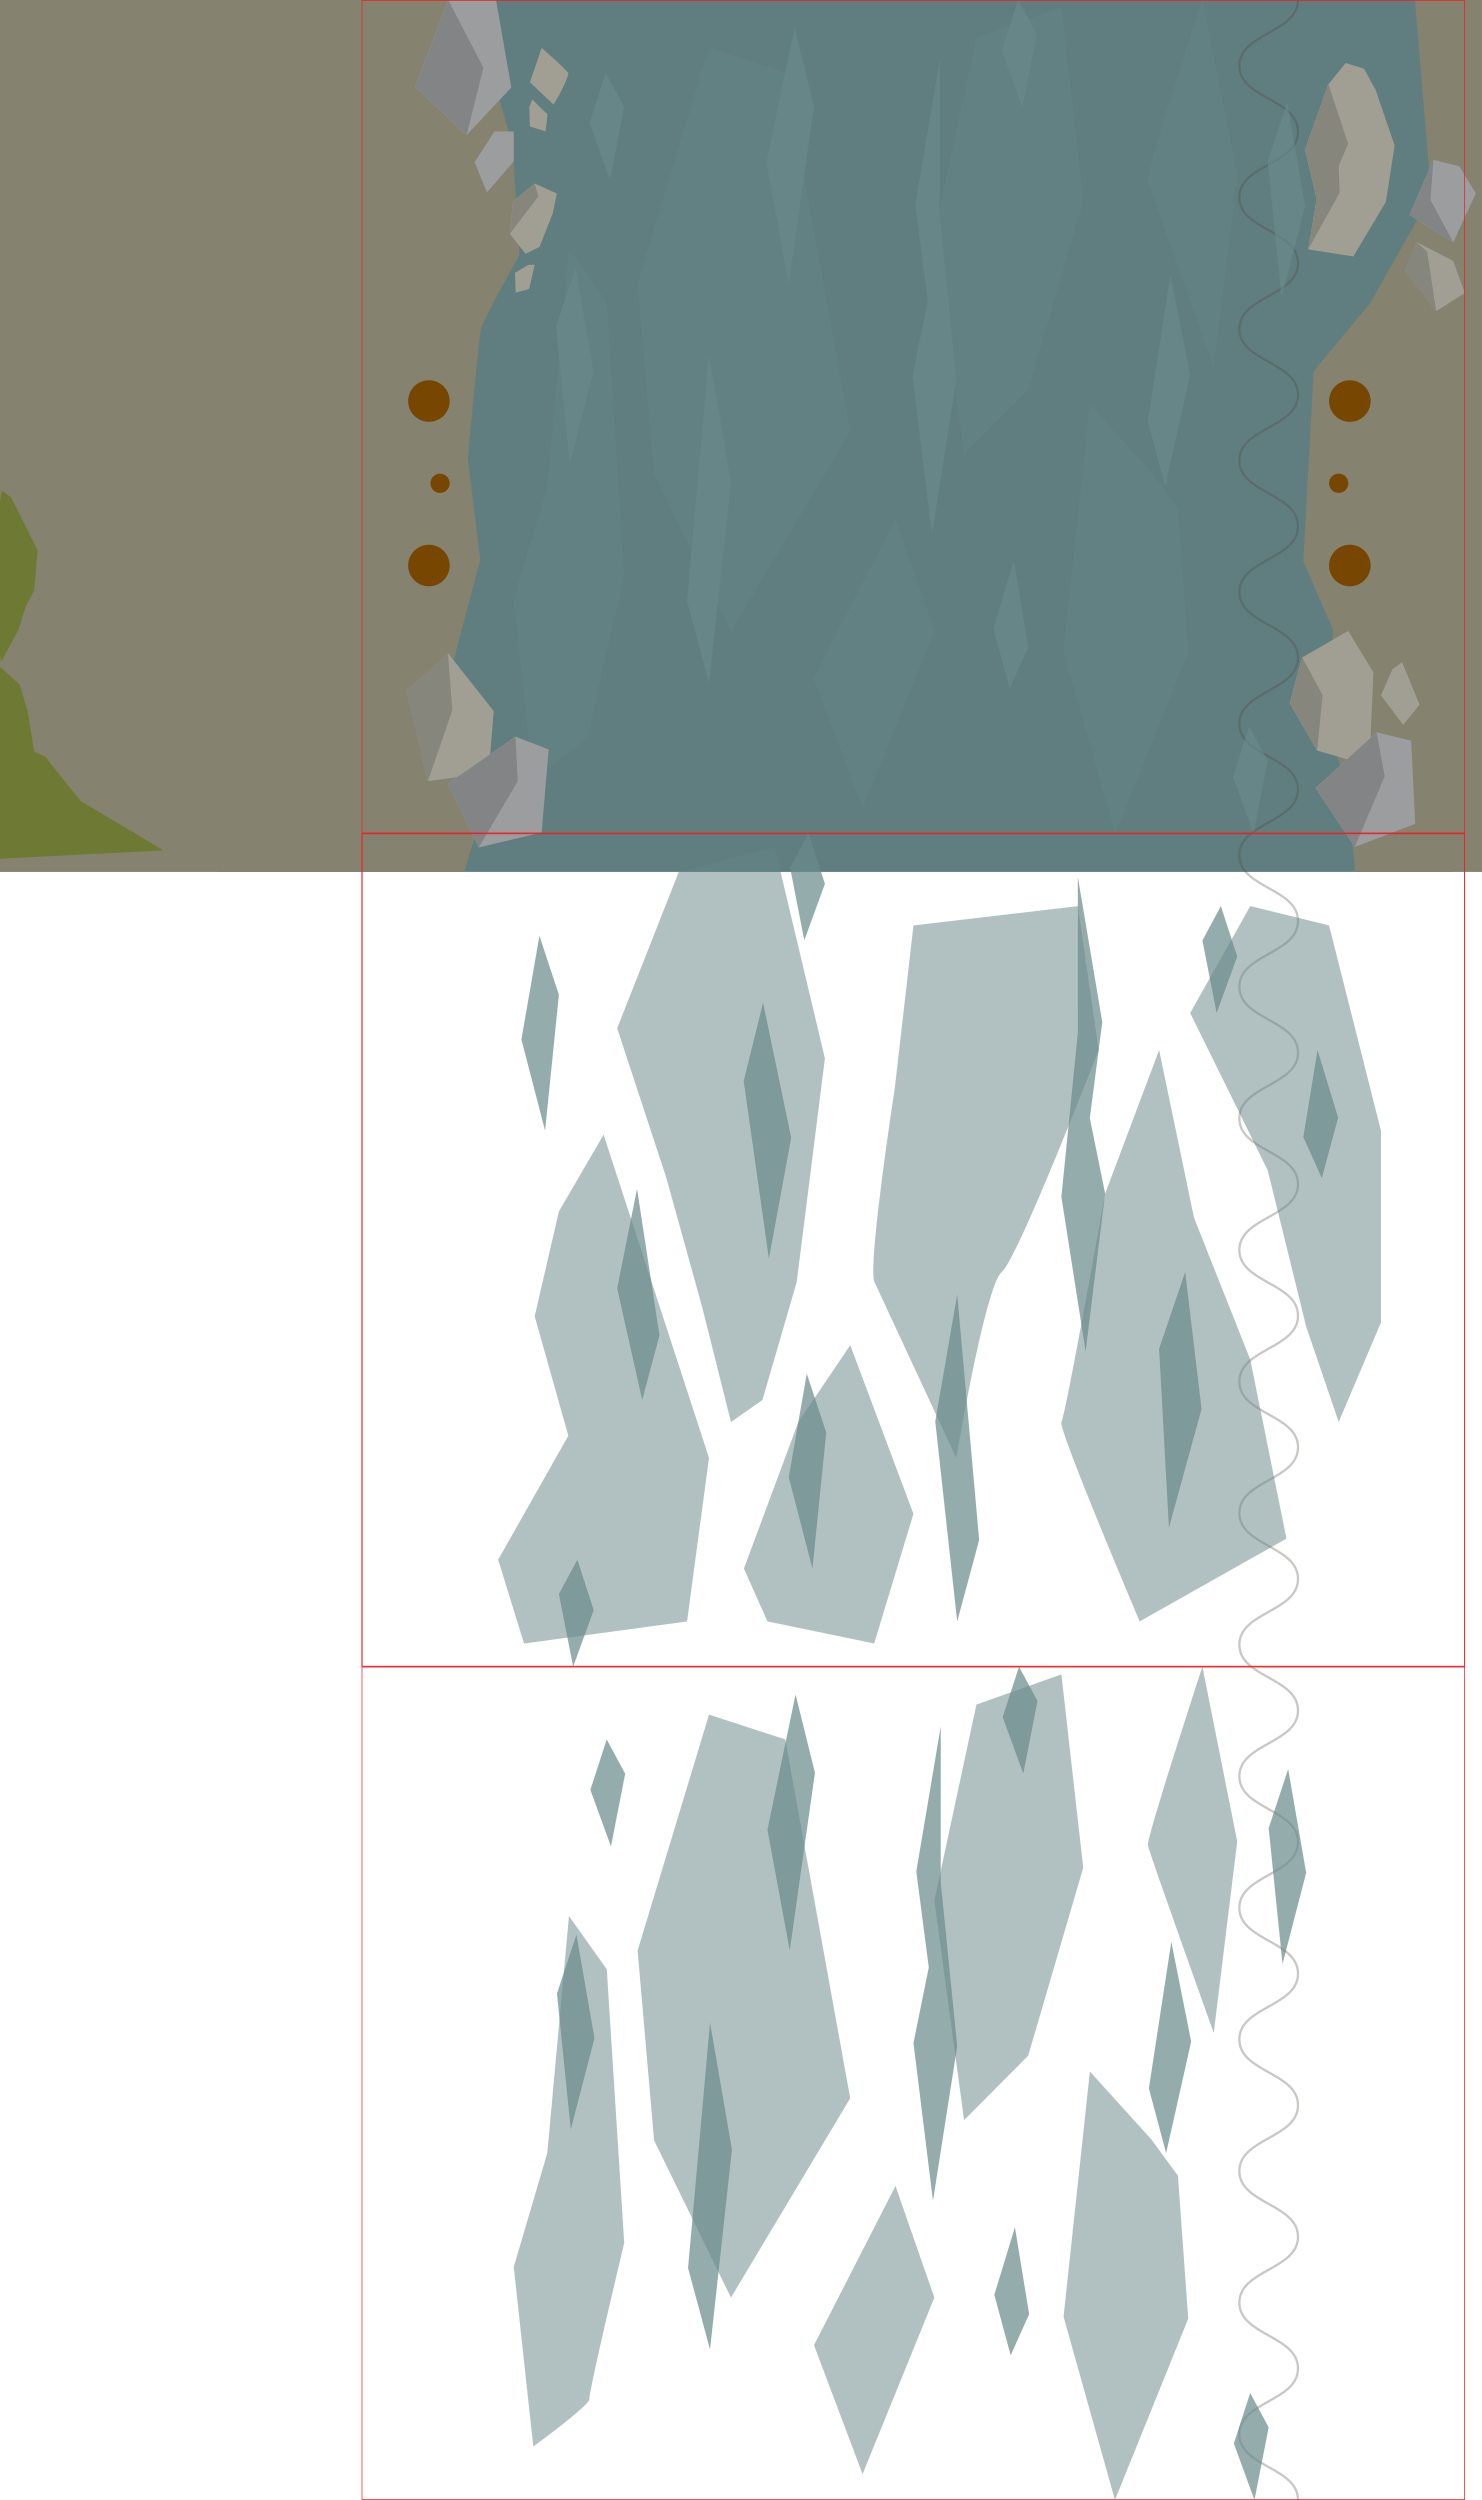
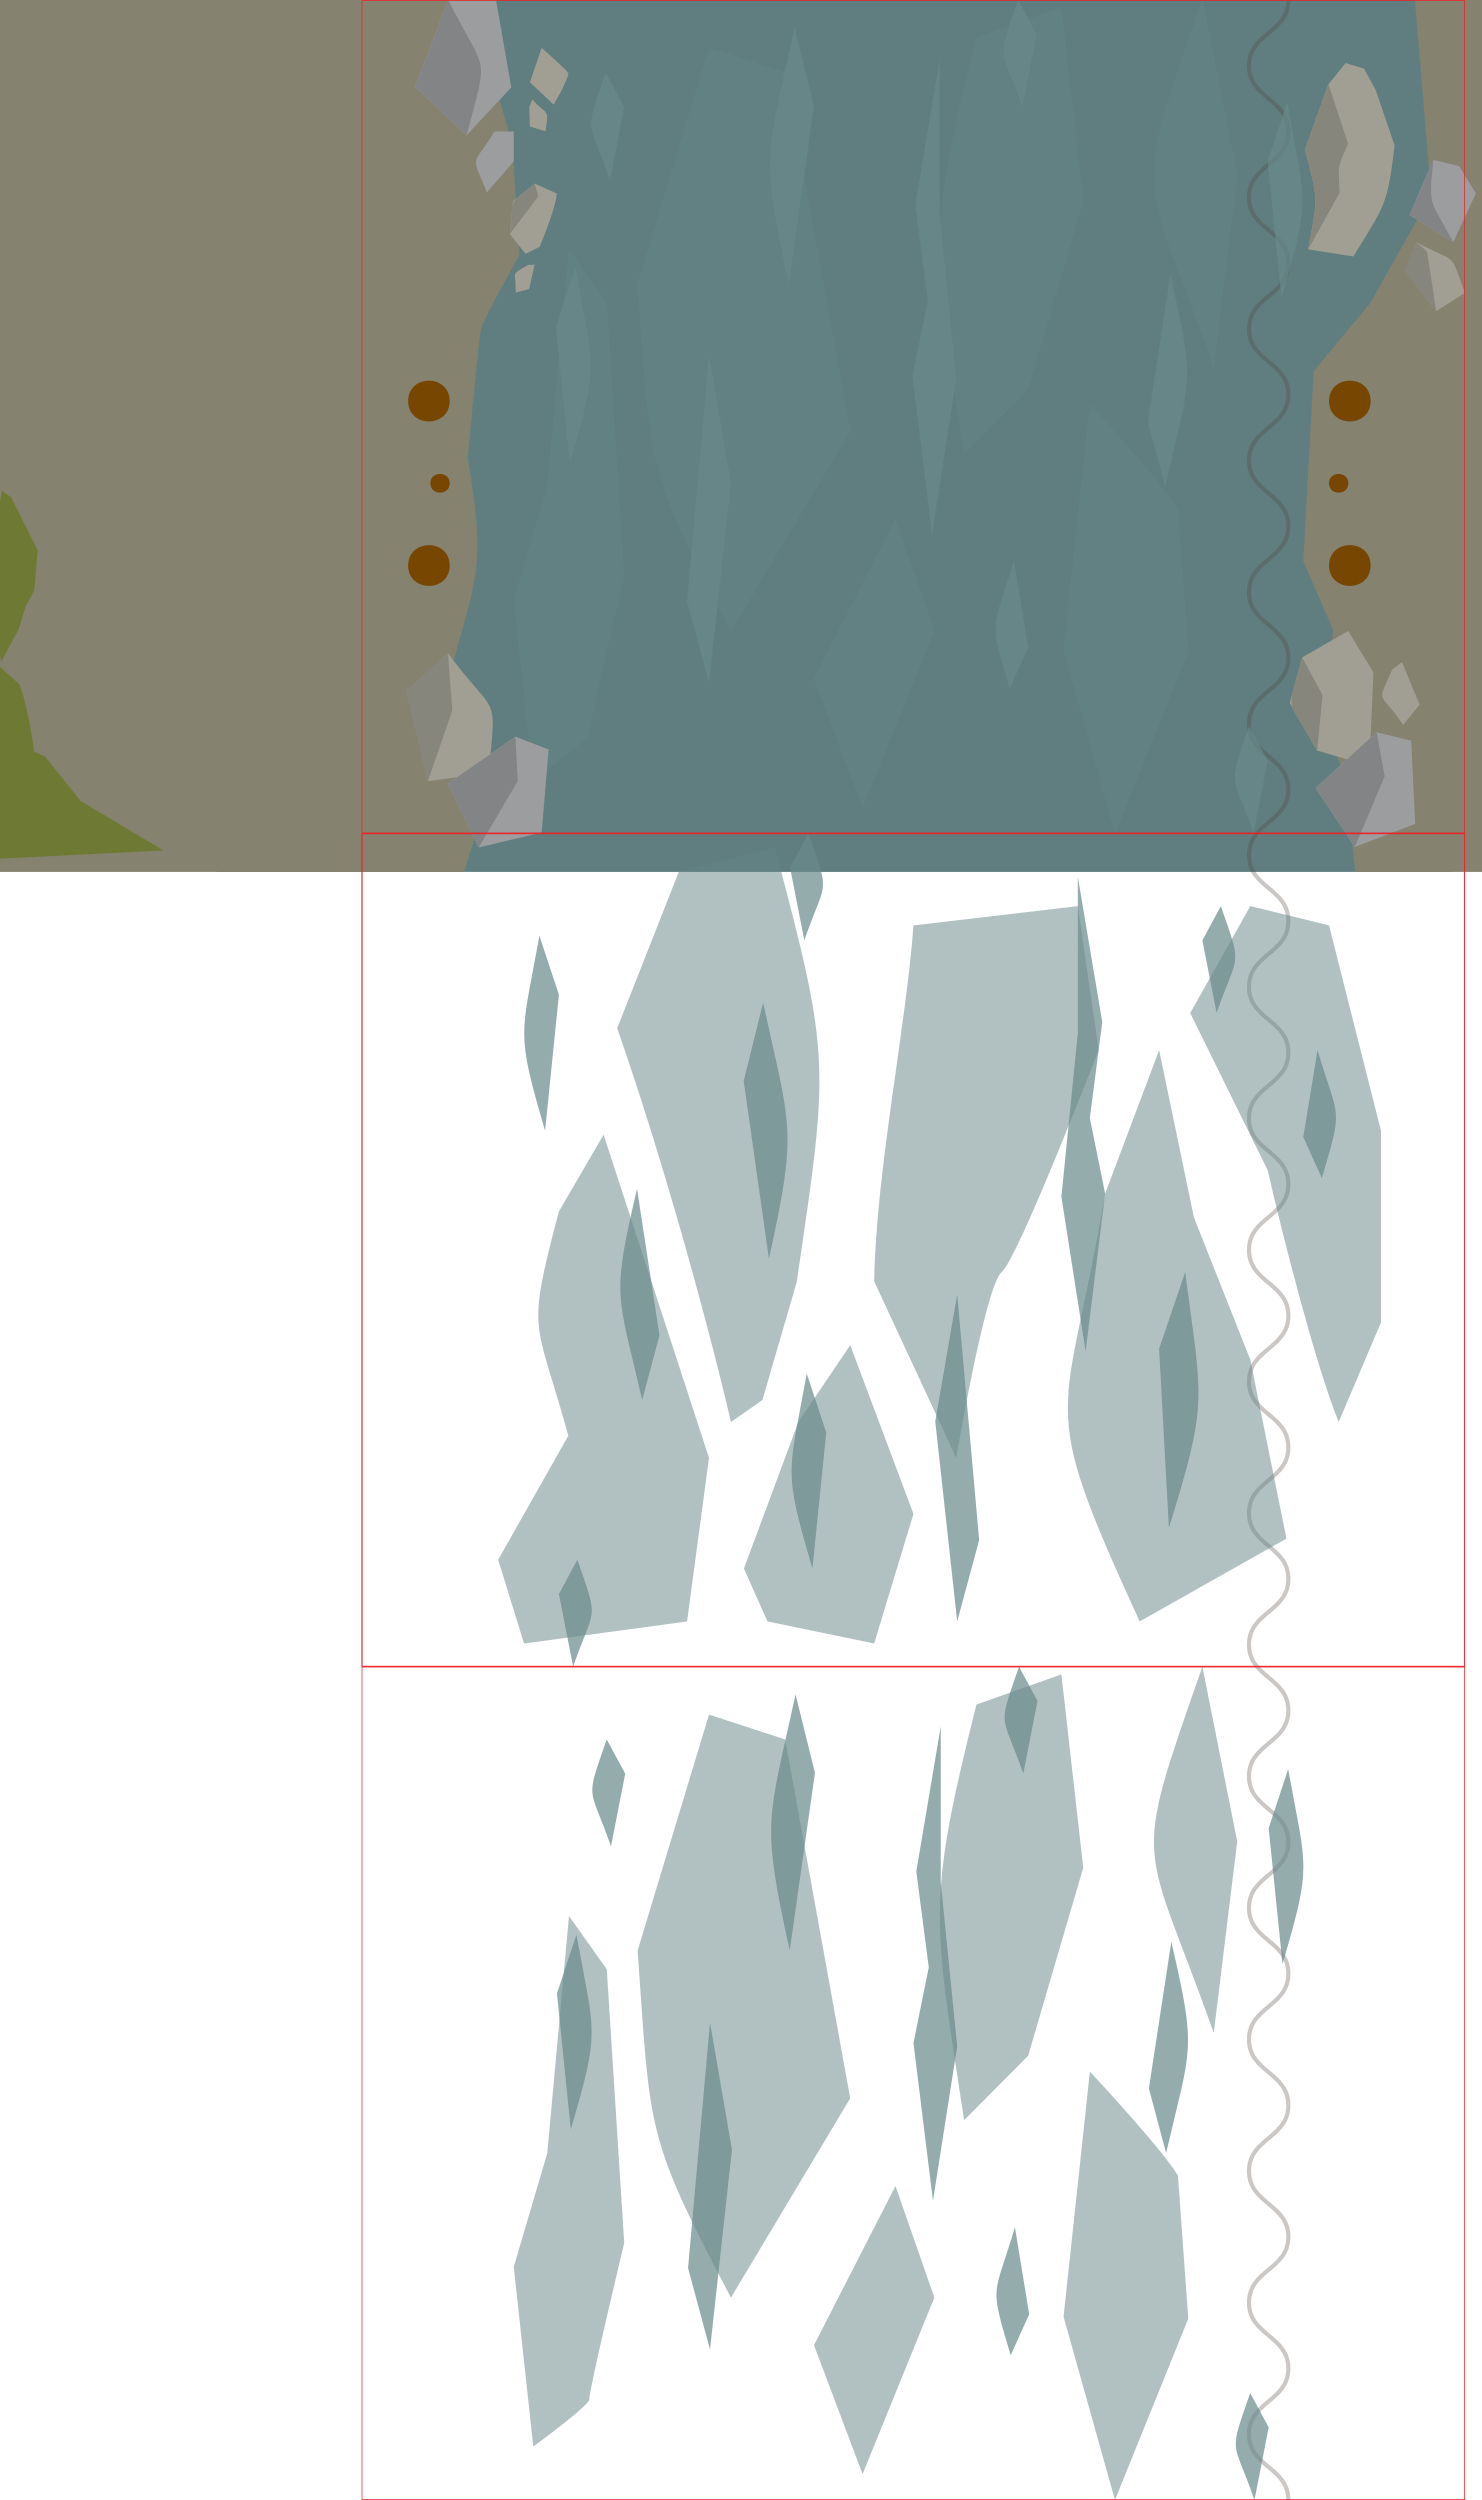
<svg xmlns="http://www.w3.org/2000/svg" viewBox="0 0 1920 3240">
  <defs>
-     <style>.cls-1{fill:#607e80;}.cls-2{opacity:0.3;}.cls-3{fill:none;stroke:#4d443d;stroke-linecap:round;stroke-width:3px;}.cls-4{opacity:0.5;}.cls-5{fill:#648485;}.cls-6{opacity:0.7;}.cls-7{fill:#68898a;}.cls-8{fill:#858270;}.cls-9{fill:#a19f93;}.cls-10{fill:#87867c;}.cls-11{fill:#9c9d9e;}.cls-12{fill:#838485;}.cls-13{fill:#774600;}.cls-14{fill:#6e7a34;}.cls-15{fill:#ed2024;}</style>
+     <style>.cls-1{fill:#607e80;}.cls-2{opacity:0.3;}.cls-3{fill:none;stroke:#4d443d;stroke-linecap:round;stroke-width:5.36px;}.cls-4{opacity:0.5;}.cls-5{fill:#648485;}.cls-6{opacity:0.7;}.cls-7{fill:#68898a;}.cls-8{fill:#858270;}.cls-9{fill:#a19f93;}.cls-10{fill:#87867c;}.cls-11{fill:#9c9d9e;}.cls-12{fill:#838485;}.cls-13{fill:#774600;}.cls-14{fill:#6e7a34;}.cls-15{fill:#ed2024;}</style>
  </defs>
  <g id="river-crossing">
    <g id="water">
      <rect id="base" class="cls-1" x="281.42" y="-50" width="1600" height="1180" />
      <g id="eels">
        <g id="rc-eel" class="cls-2">
-           <path class="cls-3" d="M1682.21,0c0,42.63-76,42.63-76,85.26s76,42.62,76,85.25-76,42.64-76,85.27,76,42.63,76,85.25-76,42.63-76,85.26,76,42.63,76,85.26-76,42.63-76,85.26,76,42.63,76,85.26-76,42.63-76,85.27,76,42.63,76,85.26-76,42.63-76,85.26,76,42.63,76,85.26-76,42.63-76,85.26,76,42.63,76,85.26-76,42.63-76,85.27,76,42.63,76,85.26-76,42.63-76,85.26,76,42.63,76,85.26-76,42.63-76,85.27,76,42.63,76,85.26-76,42.63-76,85.26,76,42.63,76,85.26-76,42.64-76,85.27,76,42.63,76,85.26-76,42.64-76,85.27,76,42.63,76,85.26-76,42.64-76,85.27,76,42.63,76,85.26-76,42.63-76,85.26,76,42.64,76,85.27-76,42.63-76,85.26,76,42.64,76,85.27-76,42.63-76,85.27,76,42.63,76,85.26-76,42.64-76,85.27,76,42.63,76,85.27-76,42.63-76,85.27,76,42.63,76,85.27" />
+           <path class="cls-3" d="M1669.69,0c0,42.63-51,42.63-51,85.26s51,42.62,51,85.25-51,42.63-51,85.27,51,42.63,51,85.25-51,42.63-51,85.26,51,42.63,51,85.26-51,42.63-51,85.26,51,42.63,51,85.26-51,42.63-51,85.26,51,42.64,51,85.27-51,42.63-51,85.26,51,42.63,51,85.26-51,42.63-51,85.26,51,42.63,51,85.26-51,42.63-51,85.27,51,42.63,51,85.26-51,42.63-51,85.26,51,42.63,51,85.26-51,42.63-51,85.26,51,42.64,51,85.27-51,42.63-51,85.26,51,42.63,51,85.26-51,42.64-51,85.27,51,42.63,51,85.26-51,42.64-51,85.27,51,42.63,51,85.26-51,42.64-51,85.27,51,42.63,51,85.26-51,42.63-51,85.26,51,42.64,51,85.27-51,42.63-51,85.26,51,42.64,51,85.27-51,42.63-51,85.27,51,42.63,51,85.26-51,42.63-51,85.27,51,42.63,51,85.27-51,42.63-51,85.27,51,42.63,51,85.27" />
        </g>
      </g>
      <g id="water-middle" class="cls-4">
-         <polygon class="cls-5" points="918.89 62.14 826.33 367.98 847.67 613.86 947.34 817.69 1101.89 559.32 1017.65 94.29 918.89 62.14" />
-         <polygon class="cls-5" points="1412.49 524.66 1378.35 842.37 1444.98 1080 1539.95 845.01 1526.6 659.65 1491.77 612.24 1412.49 524.66" />
-         <path class="cls-5" d="M1558.31,0s-72.46,221.19-70.66,231.48S1573,474.67,1573,474.67l30.45-248.19Z" />
+         <path class="cls-5" d="M918.89,62.14,826.33,368c16.87,234.07,9.31,238.64,121,449.71l154.55-258.37-84.24-465Z" />
+         <path class="cls-5" d="M1412.49,524.66l-34.14,317.71L1445,1080l95-235L1526.6,659.65C1506.79,627.16,1438.87,553.32,1412.49,524.66Z" />
+         <path class="cls-5" d="M1558.31,0c-94.15,268.46-76.79,216,14.69,474.67l30.45-248.19Z" />
        <polygon class="cls-5" points="1160.56 673.04 1054.9 879.32 1117.89 1046.43 1210.92 817.69 1160.56 673.04" />
        <path class="cls-5" d="M709.27,630.47,665.81,778l25.34,232.7s74.17-54,72.68-61.57S809,746.88,809,746.88L786.4,392.21l-49-69Z" />
-         <polygon class="cls-5" points="1265.44 49.1 1210.92 303.09 1249.44 587.76 1332.5 504.21 1403.9 260.51 1375.55 9.99 1265.44 49.1" />
-         <polygon class="cls-5" points="918.89 2222.14 826.33 2527.98 847.67 2773.86 947.34 2977.69 1101.89 2719.32 1017.65 2254.29 918.89 2222.14" />
-         <polygon class="cls-5" points="1412.49 2684.66 1378.35 3002.37 1444.98 3240 1539.95 3005.01 1526.6 2819.65 1491.77 2772.24 1412.49 2684.66" />
-         <path class="cls-5" d="M1558.31,2160s-72.46,221.19-70.66,231.48S1573,2634.67,1573,2634.67l30.45-248.19Z" />
+         <path class="cls-5" d="M1265.44,49.1c-65.84,261.61-55.2,278.17-16,538.67l83.06-83.56,71.4-243.7L1375.55,10Z" />
+         <path class="cls-5" d="M918.89,2222.14,826.33,2528c16.87,234.07,9.31,238.64,121,449.71l154.55-258.37-84.24-465Z" />
+         <path class="cls-5" d="M1412.49,2684.66l-34.14,317.71L1445,3240l95-235-13.35-185.36C1506.79,2787.16,1438.87,2713.32,1412.49,2684.66Z" />
+         <path class="cls-5" d="M1558.31,2160c-94.15,268.46-76.79,216,14.69,474.67l30.45-248.19Z" />
        <polygon class="cls-5" points="1160.56 2833.04 1054.9 3039.32 1117.89 3206.43 1210.92 2977.69 1160.56 2833.04" />
        <path class="cls-5" d="M709.27,2790.47,665.81,2938l25.34,232.7s74.17-54,72.68-61.57S809,2906.88,809,2906.88L786.4,2552.21l-49-69Z" />
-         <polygon class="cls-5" points="1265.44 2209.1 1210.92 2463.09 1249.44 2747.76 1332.5 2664.21 1403.9 2420.51 1375.55 2169.99 1265.44 2209.1" />
-         <polygon class="cls-5" points="879.67 1130 799.85 1332.65 863.67 1526.87 909.89 1693.54 947.34 1842.88 988.11 1814.42 1032.56 1661.54 1069.1 1371.77 1004.11 1098.25 879.67 1130" />
-         <polygon class="cls-5" points="724.35 1569.99 692.94 1705.99 736.56 1860.65 645.62 2021.37 679.15 2129.99 890.44 2101.39 918.89 1889.46 782.26 1470.56 724.35 1569.99" />
-         <path class="cls-5" d="M1132.91,1660.65C1125,1634,1159.67,1410,1159.67,1410l24.18-210.67,213-25,27,186.59s-104.48,270.23-125.66,287.67-58.92,240.91-58.92,240.91Z" />
+         <path class="cls-5" d="M1265.44,2209.1c-65.84,261.61-55.2,278.17-16,538.67l83.06-83.56,71.4-243.7L1375.55,2170Z" />
+         <path class="cls-5" d="M879.67,1130l-79.82,202.65C852,1481.21,911.59,1690.1,947.34,1842.88l40.77-28.46,44.45-152.88c41.15-281,45.41-286.77-28.45-563.29Z" />
+         <path class="cls-5" d="M724.35,1570c-42.83,162.45-30.83,134.6,12.21,290.66l-90.94,160.72L679.15,2130l211.29-28.61,28.45-211.92-136.63-418.9Z" />
+         <path class="cls-5" d="M1132.91,1660.65c2.39-143.22,41.84-333,50.94-461.33l213-25,27,186.59s-104.48,270.23-125.66,287.67-58.92,240.91-58.92,240.91Z" />
        <polygon class="cls-5" points="1034.69 1842.88 964.11 2032.82 994.61 2101.39 1132.91 2129.99 1183.85 1961.99 1101.89 1743.32 1034.69 1842.88" />
-         <path class="cls-5" d="M1432.24,1546.92s-51.47,288.85-56.69,296S1477,2101.38,1477,2101.38L1667.24,1994l-46.88-232-73-184-45.11-217.11Z" />
-         <polygon class="cls-5" points="1620.36 1174.29 1542.48 1312.91 1642.93 1516.65 1692.82 1719.32 1734.93 1842.88 1789.74 1713.99 1789.74 1465.38 1722.44 1199.32 1620.36 1174.29" />
+         <path class="cls-5" d="M1432.24,1546.92c-51.48,305.88-92.22,255.9,44.76,554.46L1667.24,1994l-46.88-232-73-184-45.11-217.11Z" />
+         <path class="cls-5" d="M1620.36,1174.29l-77.88,138.62,100.45,203.74c17.69,78.2,62.12,253.22,92,326.23L1789.74,1714V1465.38l-67.3-266.06Z" />
      </g>
      <g id="water-top" class="cls-6">
-         <polygon class="cls-7" points="1031.05 2196.01 994.61 2371.33 1023.51 2527.98 1056.18 2297.6 1031.05 2196.01" />
-         <polygon class="cls-7" points="1315.35 2886.46 1288.64 2974.12 1309.83 3052.45 1333.78 2999.19 1315.35 2886.46" />
-         <polygon class="cls-7" points="1511.31 2790.47 1543.76 2645.87 1518.03 2516.68 1488.93 2706.68 1511.31 2790.47" />
-         <polygon class="cls-7" points="791.82 2392.91 765.11 2319.7 786.29 2254.29 810.25 2298.76 791.82 2392.91" />
-         <polygon class="cls-7" points="747.07 2507.18 770.42 2641.6 739.74 2759.78 721.81 2583.62 747.07 2507.18" />
-         <polygon class="cls-7" points="1326.18 2298.63 1299.46 2225.42 1320.65 2160 1344.6 2204.48 1326.18 2298.63" />
-         <polygon class="cls-7" points="1669.47 2292.77 1692.82 2427.19 1662.13 2545.38 1644.21 2369.21 1669.47 2292.77" />
-         <polygon class="cls-7" points="1625.79 3240 1599.07 3166.79 1620.26 3101.37 1644.21 3145.85 1625.79 3240" />
+         <path class="cls-7" d="M1031.05,2196c-36.08,165.8-44.84,162.34-7.54,332l32.67-230.38Z" />
+         <path class="cls-7" d="M1315.35,2886.46c-27.47,92.73-33.86,70.79-5.53,166l24-53.26Z" />
+         <path class="cls-7" d="M1511.31,2790.47c32.4-140.21,40.18-130.25,6.71-273.79l-29.09,190Z" />
+         <path class="cls-7" d="M791.82,2392.91c-27.84-80.57-34.26-55.77-5.53-138.62l24,44.47Z" />
+         <path class="cls-7" d="M747.07,2507.18c23.76,131.93,31.25,121-7.33,252.6l-17.93-176.16Z" />
+         <path class="cls-7" d="M1326.18,2298.63c-27.85-80.57-34.27-55.78-5.53-138.63l23.95,44.48Z" />
+         <path class="cls-7" d="M1669.47,2292.77c23.76,131.93,31.25,121-7.34,252.61l-17.92-176.17Z" />
+         <path class="cls-7" d="M1625.79,3240c-27.85-80.57-34.27-55.78-5.53-138.63l24,44.48Z" />
        <polygon class="cls-7" points="891.72 2939.42 920.17 3044.97 948.62 2785.86 920.17 2621.11 891.72 2939.42" />
        <polygon class="cls-7" points="1219.16 2438.79 1240.54 2651.94 1209.13 2852.26 1183.85 2647.77 1203.69 2549.82 1187.54 2425.41 1219.25 2237.19 1219.16 2438.79" />
-         <polygon class="cls-7" points="1029.77 36.02 993.33 211.33 1022.23 367.98 1054.9 137.6 1029.77 36.02" />
-         <polygon class="cls-7" points="1314.07 726.46 1287.36 814.12 1308.55 892.45 1332.5 839.19 1314.07 726.46" />
-         <polygon class="cls-7" points="1510.03 630.47 1542.48 485.87 1516.74 356.68 1487.65 546.68 1510.03 630.47" />
-         <polygon class="cls-7" points="790.54 232.91 763.83 159.7 785.01 94.29 808.97 138.76 790.54 232.91" />
-         <polygon class="cls-7" points="745.79 347.18 769.14 481.6 738.46 599.78 720.53 423.62 745.79 347.18" />
-         <polygon class="cls-7" points="1324.9 138.63 1298.18 65.42 1319.37 0 1343.32 44.48 1324.9 138.63" />
-         <polygon class="cls-7" points="1668.19 132.77 1691.54 267.19 1660.85 385.38 1642.93 209.21 1668.19 132.77" />
-         <polygon class="cls-7" points="1624.51 1080 1597.79 1006.79 1618.98 941.37 1642.93 985.85 1624.51 1080" />
+         <path class="cls-7" d="M1029.77,36c-36.08,165.8-44.84,162.34-7.54,332L1054.9,137.6Z" />
+         <path class="cls-7" d="M1314.07,726.46c-27.47,92.73-33.86,70.79-5.53,166l24-53.26Z" />
+         <path class="cls-7" d="M1510,630.47c32.4-140.21,40.18-130.25,6.71-273.79l-29.09,190Z" />
+         <path class="cls-7" d="M790.54,232.91C762.7,152.34,756.28,177.14,785,94.29l24,44.47Z" />
+         <path class="cls-7" d="M745.79,347.18c23.76,131.93,31.25,121-7.33,252.6L720.53,423.62Z" />
+         <path class="cls-7" d="M1324.9,138.63c-27.85-80.57-34.27-55.78-5.53-138.63l24,44.48Z" />
+         <path class="cls-7" d="M1668.19,132.77c23.76,131.93,31.25,121-7.34,252.61l-17.92-176.17Z" />
+         <path class="cls-7" d="M1624.51,1080c-27.85-80.57-34.27-55.78-5.53-138.63l24,44.48Z" />
        <polygon class="cls-7" points="890.44 779.42 918.89 884.97 947.34 625.86 918.89 461.12 890.44 779.42" />
        <polygon class="cls-7" points="1217.88 278.79 1239.26 491.94 1207.85 692.26 1182.57 487.77 1202.41 389.82 1186.26 265.41 1217.97 77.19 1217.88 278.79" />
-         <polygon class="cls-7" points="988.95 1299.4 1025.39 1474.71 996.49 1631.36 963.82 1400.98 988.95 1299.4" />
-         <polygon class="cls-7" points="1707.53 1360.88 1734.25 1448.54 1713.06 1526.87 1689.1 1473.61 1707.53 1360.88" />
-         <polygon class="cls-7" points="832.3 1814.42 799.85 1669.83 825.59 1540.63 854.68 1730.64 832.3 1814.42" />
-         <polygon class="cls-7" points="1576.74 1312.91 1603.45 1239.7 1582.27 1174.29 1558.31 1218.76 1576.74 1312.91" />
-         <polygon class="cls-7" points="1045.58 1780.21 1022.23 1914.63 1052.91 2032.82 1070.83 1856.65 1045.58 1780.21" />
-         <polygon class="cls-7" points="1042.38 1218.63 1069.1 1145.42 1047.91 1080 1023.96 1124.48 1042.38 1218.63" />
-         <polygon class="cls-7" points="699.09 1212.77 675.74 1347.19 706.43 1465.38 724.35 1289.21 699.09 1212.77" />
-         <polygon class="cls-7" points="742.77 2160 769.49 2086.79 748.3 2021.37 724.35 2065.85 742.77 2160" />
+         <path class="cls-7" d="M989,1299.4c36.08,165.8,44.83,162.34,7.54,332L963.82,1401Z" />
+         <path class="cls-7" d="M1707.53,1360.88c27.47,92.73,33.87,70.79,5.53,166l-24-53.26Z" />
+         <path class="cls-7" d="M832.3,1814.42c-32.4-140.2-40.18-130.24-6.71-273.79l29.09,190Z" />
+         <path class="cls-7" d="M1576.74,1312.91c27.84-80.57,34.26-55.77,5.52-138.62l-24,44.47Z" />
+         <path class="cls-7" d="M1045.57,1780.21c-23.75,131.93-31.24,121,7.34,252.61l17.92-176.17Z" />
+         <path class="cls-7" d="M1042.38,1218.63c27.85-80.57,34.27-55.78,5.53-138.63l-24,44.48Z" />
+         <path class="cls-7" d="M699.09,1212.77c-23.76,131.93-31.25,121,7.34,252.61l17.92-176.17Z" />
+         <path class="cls-7" d="M742.77,2160c27.85-80.57,34.27-55.78,5.53-138.63l-23.95,44.48Z" />
        <polygon class="cls-7" points="1268.99 1995.83 1240.54 2101.39 1212.09 1842.27 1240.54 1677.53 1268.99 1995.83" />
        <polygon class="cls-7" points="1396.93 1337.94 1375.55 1551.09 1406.96 1751.41 1432.24 1546.92 1412.4 1448.97 1428.55 1324.56 1396.84 1136.34 1396.93 1337.94" />
-         <polygon class="cls-7" points="1536.01 1648.55 1557.23 1825.95 1514.92 1980.02 1502.2 1748 1536.01 1648.55" />
+         <path class="cls-7" d="M1536,1648.55c21.85,168.45,30.47,165.65-21.09,331.47l-12.72-232Z" />
      </g>
    </g>
    <g id="ground-2" data-name="ground">
-       <path class="cls-8" d="M-50-50H649.21L631.43,74.88,664.12,187l9,143.29S626.42,414.05,623.43,426s-17.18,167.7-17.18,167.7l16.08,132.13L579.05,888.51l62.68,111.94L601.43,1130H-50Z" />
-       <polygon class="cls-8" points="1970 -50 1970 1130 1756.27 1130 1745.82 1018.36 1714.48 924.33 1727.91 816.87 1689.1 727.31 1702.54 481.05 1775.67 392.99 1854.78 252.69 1842.84 109.4 1829.55 -50 1970 -50" />
+       <path class="cls-8" d="M-50-50H649.21L631.43,74.88,664.12,187l9,143.29S626.42,414.05,623.43,426s-17.18,167.7-17.18,167.7C631.54,744,616,748.05,579,888.51c79.89,140.84,67.78,88.14,22.39,241.49H-50Z" />
+       <path class="cls-8" d="M1970-50V1130H1756.27l-10.45-111.64-31.34-94,13.43-107.46-38.81-89.56L1702.54,481,1775.67,393l79.11-140.3c-6.25-75-19-227.4-25.23-302.69Z" />
    </g>
    <g id="rocks">
-       <path class="cls-9" d="M580.54,846.51l59.32,75-6.59,79.89-78.68,11S530.36,903.18,528,900.18,580.54,846.51,580.54,846.51Z" />
+       <path class="cls-9" d="M580.54,846.51c62.68,85.29,63.65,46.51,52.73,154.93l-78.68,11S530.36,903.18,528,900.18,580.54,846.51,580.54,846.51Z" />
      <path class="cls-9" d="M726.32,120.13S737.25,98.42,736.52,95,702,62.14,702,62.14l-15.2,44.46,30.63,28.93Z" />
-       <polygon class="cls-9" points="1721.67 109.07 1691.31 193.78 1706.49 257.64 1695.39 323.24 1753.92 332.37 1796.11 261.56 1807.45 188.57 1782.95 116.89 1767.82 89.09 1743.93 81.7 1721.67 109.07" />
-       <polygon class="cls-10" points="1747.19 186.4 1721.67 109.07 1691.31 193.78 1706.49 257.64 1695.39 323.24 1736.22 249.82 1734.86 215.05 1747.19 186.4" />
-       <path class="cls-9" d="M685.92,138.75l.82,25.23,20.19,6.17s3.4-22.76,2-23-19-18.13-19-18.13Z" />
-       <polygon class="cls-9" points="1804.56 867.38 1789.74 901.15 1818.48 939.38 1839.82 913.3 1817 858.19 1804.56 867.38" />
+       <path class="cls-9" d="M1721.67,109.07l-30.37,84.71c17.36,66.48,16.77,62.25,4.09,129.46l58.53,9.13c40.84-66.94,43.88-64.44,53.53-143.8L1783,116.89l-15.13-27.8-23.89-7.39Z" />
+       <path class="cls-10" d="M1747.2,186.4l-25.53-77.33-30.37,84.71c17.36,66.48,16.77,62.25,4.09,129.46l40.83-73.41C1734.71,215.21,1732.17,218.58,1747.2,186.4Z" />
+       <path class="cls-9" d="M685.92,138.75l.82,25.23,20.19,6.17c4.94-31.19,2.34-19.35-17-41.17Z" />
+       <path class="cls-9" d="M1804.56,867.37c-21.25,48.16-17.4,25.51,13.92,72l21.33-26.07L1817,858.19Z" />
      <polygon class="cls-9" points="1687.66 852.02 1671.56 911.03 1706.97 972.72 1760.08 988.28 1776.17 958.24 1779.93 871.34 1747.2 817.69 1687.66 852.02" />
-       <polygon class="cls-10" points="1714.08 900.84 1687.66 852.02 1671.56 911.03 1706.97 972.72 1714.08 900.84" />
+       <path class="cls-10" d="M1714.08,900.84,1687.66,852c-23,79.32-18.08,50.1,19.31,120.7Z" />
      <polygon class="cls-10" points="586.2 920.45 554.59 1012.44 525.76 895.07 580.54 846.51 586.2 920.45" />
-       <polygon class="cls-9" points="684.61 343.31 667.57 353.51 668.26 379.26 685.76 374.47 692.94 343.16 684.61 343.31" />
-       <polygon class="cls-9" points="692.94 237.91 664.8 260.98 660.71 303.09 681.1 328.94 699.26 319.92 716.55 275.98 721.58 250.79 692.94 237.91" />
-       <polygon class="cls-10" points="697.59 254.64 692.94 237.91 664.8 260.98 660.71 303.09 697.59 254.64" />
-       <path class="cls-9" d="M1836.36,314l47,24.1,15,41.63-37,23.52s-37.17-49.32-39.07-50.27S1836.36,314,1836.36,314Z" />
+       <path class="cls-9" d="M684.61,343.31c-24.34,14.51-15.59,5.77-16.34,35.95l17.49-4.79,7.18-31.31Z" />
+       <path class="cls-9" d="M692.94,237.92,664.8,261l-4.09,42.11,20.39,25.85,18.16-9c6.55-15.46,21.19-52.51,22.32-69.13Z" />
+       <path class="cls-10" d="M697.59,254.64l-4.65-16.72c-38.46,30.54-26,18.06-32.23,65.17Z" />
+       <path class="cls-9" d="M1836.36,314c51,28.48,42.6,8.79,61.92,65.73l-37,23.52s-37.17-49.32-39.07-50.27S1836.36,314,1836.36,314Z" />
      <polygon class="cls-10" points="1849.65 326.61 1861.29 403.25 1819.95 350.91 1836.36 314 1849.65 326.61" />
-       <polygon class="cls-11" points="640.83 170.38 615.07 210.11 631.1 249.39 665.81 209.09 665.81 170.38 640.83 170.38" />
+       <path class="cls-11" d="M640.83,170.38c-28.64,48-31.6,26-9.73,79l34.71-40.3V170.38Z" />
      <polygon class="cls-11" points="711.07 971.38 701.97 1078.9 620.47 1098.25 580.18 1015.76 668.02 954.71 711.07 971.38" />
      <polygon class="cls-12" points="668.02 954.71 670.99 1012.44 620.47 1098.25 580.18 1015.76 668.02 954.71" />
      <polygon class="cls-11" points="1828.91 959.95 1834.11 1067.73 1755.88 1097.69 1705.04 1021.25 1784.04 949.12 1828.91 959.95" />
      <polygon class="cls-12" points="1784.04 949.12 1794.61 1005.95 1755.88 1097.69 1705.04 1021.25 1784.04 949.12" />
      <polygon class="cls-11" points="1891.29 215.53 1912.68 250.63 1883.46 314 1826.87 278.51 1857.68 207.03 1891.29 215.53" />
-       <polygon class="cls-12" points="1857.68 207.03 1853.89 259.21 1883.46 314 1826.87 278.51 1857.68 207.03" />
+       <path class="cls-12" d="M1857.68,207c-6.8,66.08-3.51,50.35,25.78,107l-56.59-35.49Z" />
      <polygon class="cls-11" points="640.44 -13.8 662.62 113.31 604.69 175.24 537.83 112.4 581.1 0.22 640.44 -13.8" />
-       <polygon class="cls-12" points="581.1 0.22 626.47 87.73 604.69 175.24 537.83 112.4 581.1 0.22" />
+       <path class="cls-12" d="M581.1.22c49.94,99.88,52.73,64.7,23.59,175L537.82,112.4Z" />
    </g>
    <g id="posts">
-       <circle class="cls-13" cx="1749.38" cy="732.92" r="26.93" />
-       <circle class="cls-13" cx="1749.38" cy="519.77" r="26.93" />
-       <circle class="cls-13" cx="1734.93" cy="626.34" r="12.49" />
-       <circle class="cls-13" cx="555.88" cy="732.92" r="26.93" />
-       <circle class="cls-13" cx="555.88" cy="519.77" r="26.93" />
-       <circle class="cls-13" cx="570.32" cy="626.34" r="12.49" />
+       <path class="cls-13" d="M1776.31,732.92c-.16,35.23-53.71,35.22-53.87,0C1722.6,697.7,1776.16,697.7,1776.31,732.92Z" />
+       <path class="cls-13" d="M1776.31,519.77c-.16,35.22-53.71,35.22-53.87,0C1722.6,484.54,1776.16,484.54,1776.31,519.77Z" />
+       <path class="cls-13" d="M1747.42,626.34c.24,16.21-25.21,16.21-25,0C1722.21,610.14,1747.66,610.14,1747.42,626.34Z" />
+       <path class="cls-13" d="M582.81,732.92c-.16,35.23-53.71,35.22-53.87,0C529.1,697.7,582.66,697.7,582.81,732.92Z" />
+       <path class="cls-13" d="M582.81,519.77c-.16,35.22-53.71,35.22-53.87,0C529.1,484.54,582.66,484.54,582.81,519.77Z" />
+       <path class="cls-13" d="M582.81,626.34c.24,16.21-25.22,16.21-25,0C557.6,610.14,583.05,610.14,582.81,626.34Z" />
    </g>
    <g id="ground-detail">
      <polygon class="cls-14" points="14.48 644.65 48.77 713.32 44.33 765.32 33.21 785.99 24.32 815.32 1.44 857.99 -5.99 812.19 -21.91 776.04 2.4 635.76 14.48 644.65" />
-       <polygon class="cls-14" points="-15.96 849.7 25.35 886.99 36.11 922.4 44.23 974.09 58.47 980.48 104.37 1037.97 211.81 1102.13 -11.86 1113.49 -15.96 849.7" />
+       <path class="cls-14" d="M-16,849.7,25.35,887c8,20,16.34,65.51,18.88,87.1l14.24,6.38,45.9,57.5,107.44,64.17L-11.86,1113.5Z" />
    </g>
    <g id="helpers">
      <path class="cls-15" d="M1897.68,2161V3239H469.6V2161H1897.68m1-1h-1430V3240h1430V2160Z" />
      <path class="cls-15" d="M1897.68,1081V2159H469.6V1081H1897.68m1-1h-1430V2160h1430V1080Z" />
      <path class="cls-15" d="M1897.68,1V1079H469.6V1H1897.68m1-1h-1430V1080h1430V0Z" />
      <path class="cls-15" d="M1897.68,1081V2159H469.6V1081H1897.68m1-1h-1430V2160h1430V1080Z" />
    </g>
  </g>
</svg>
